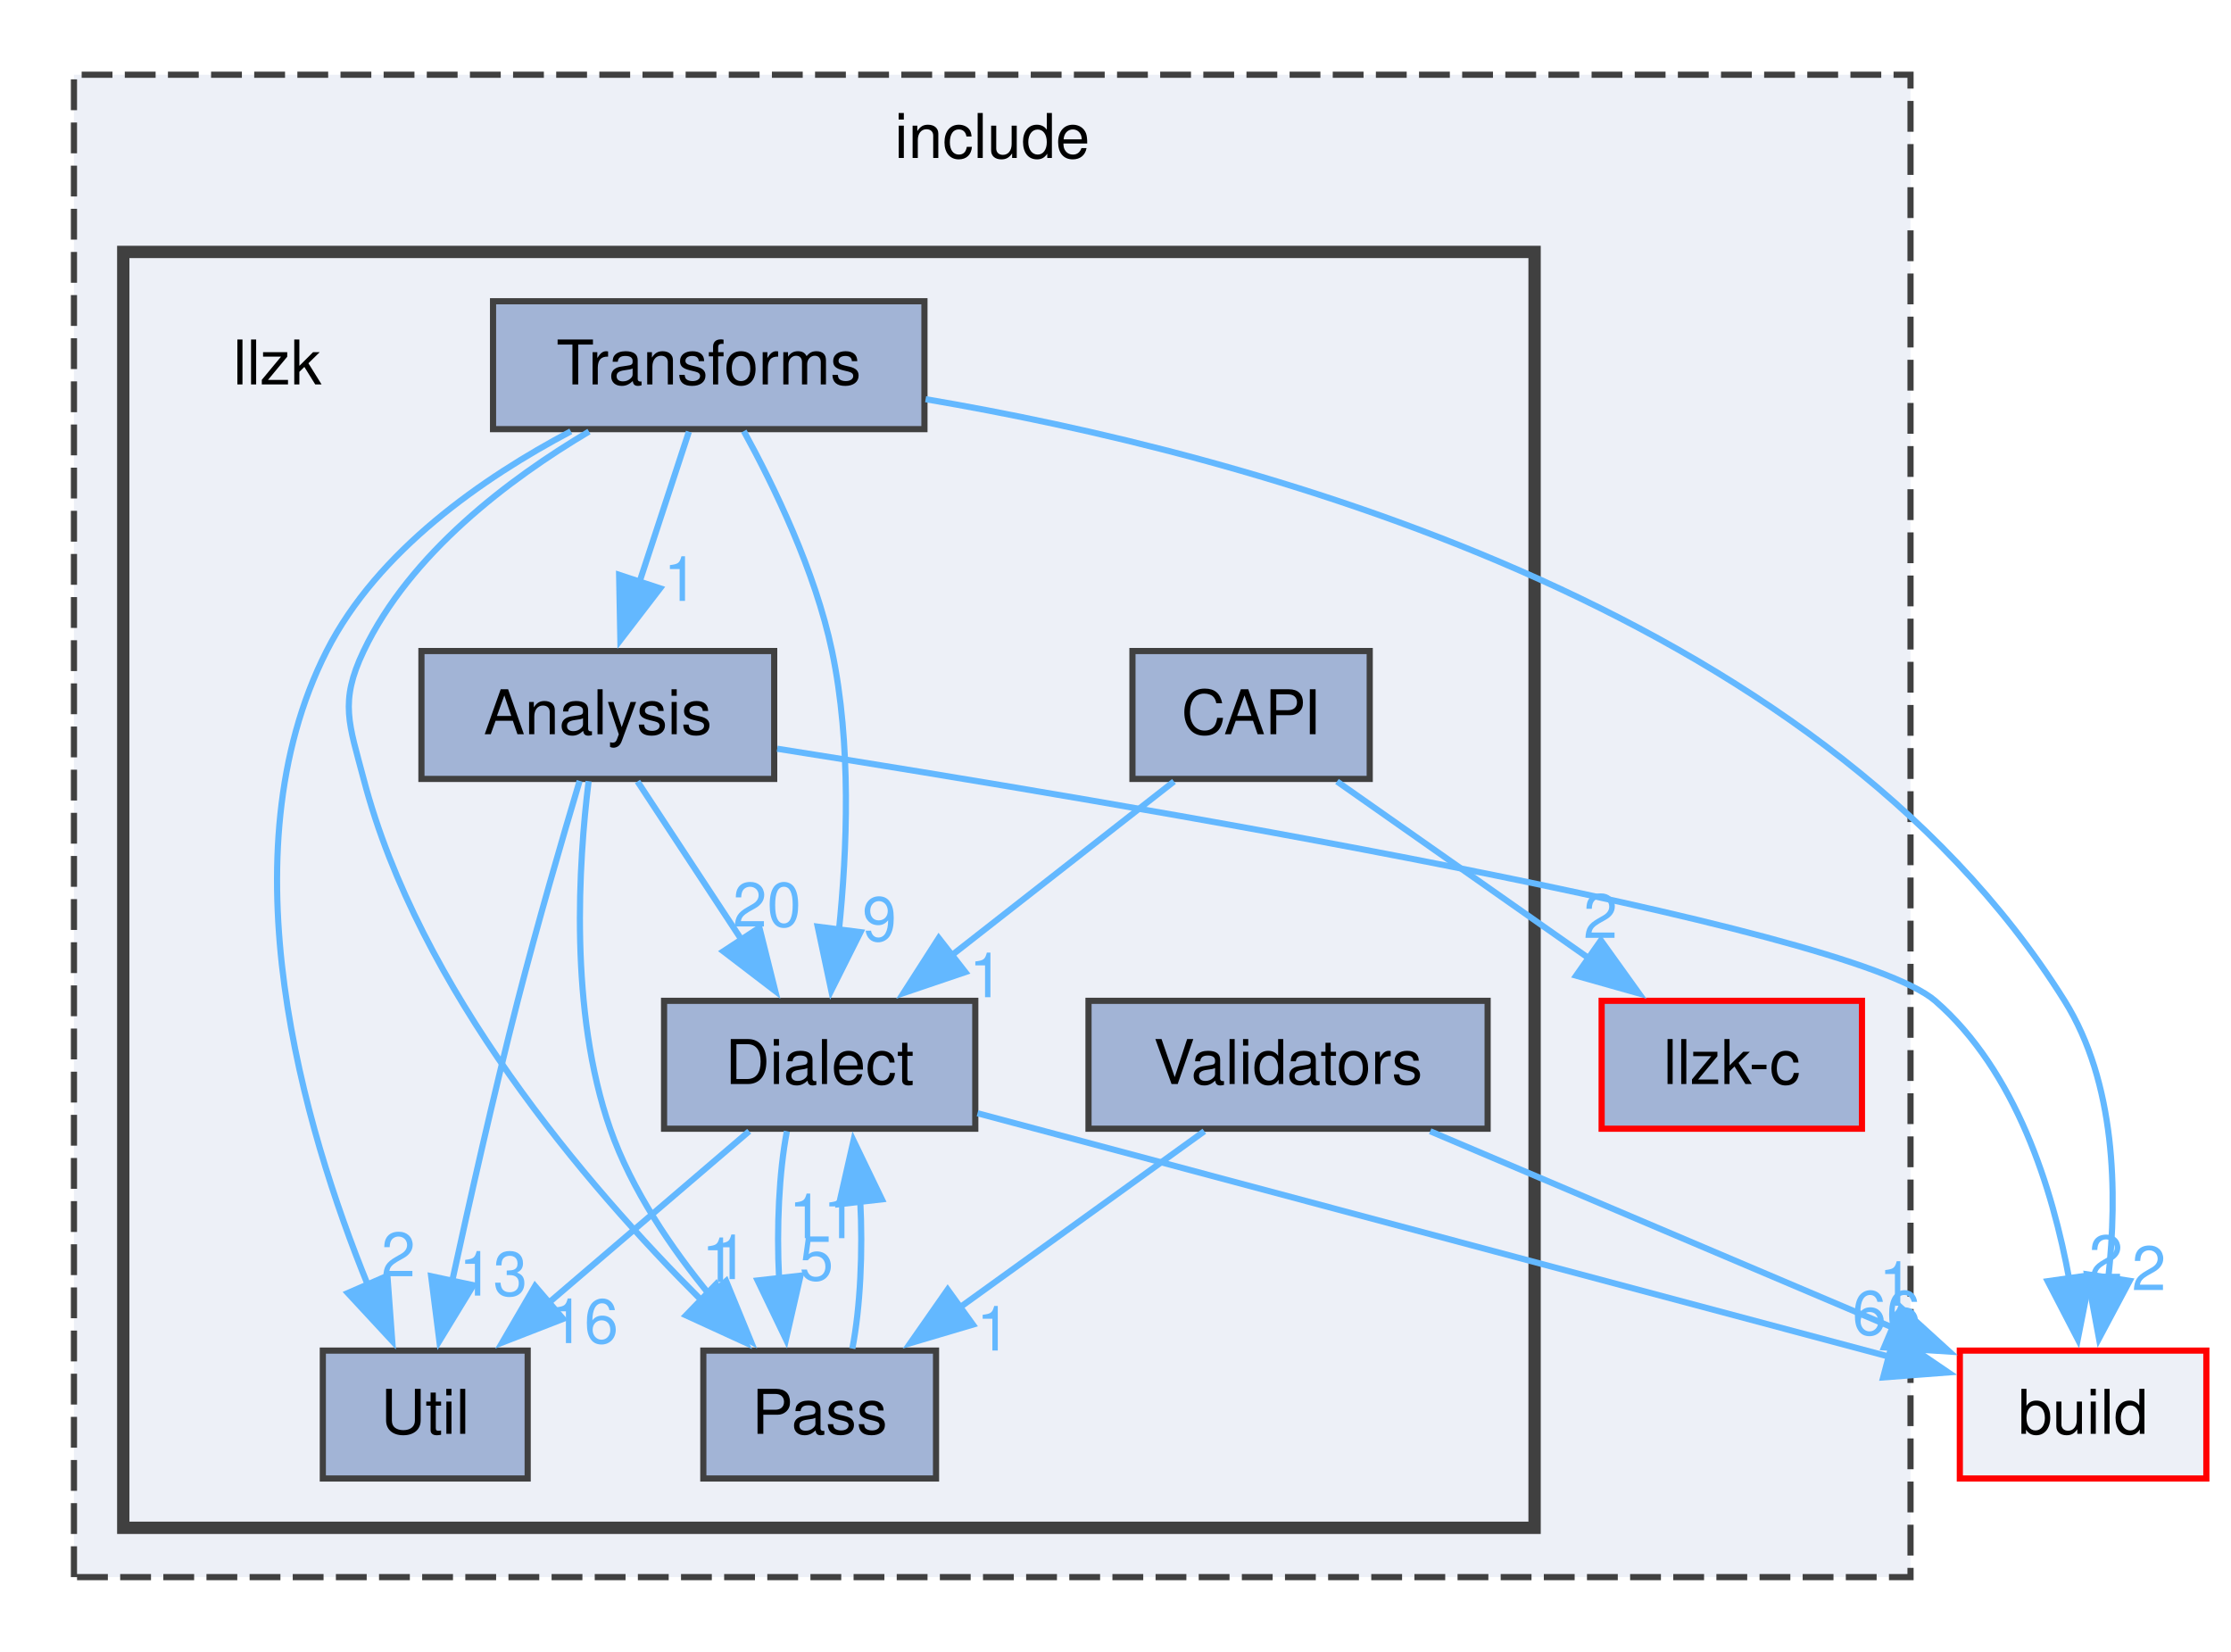
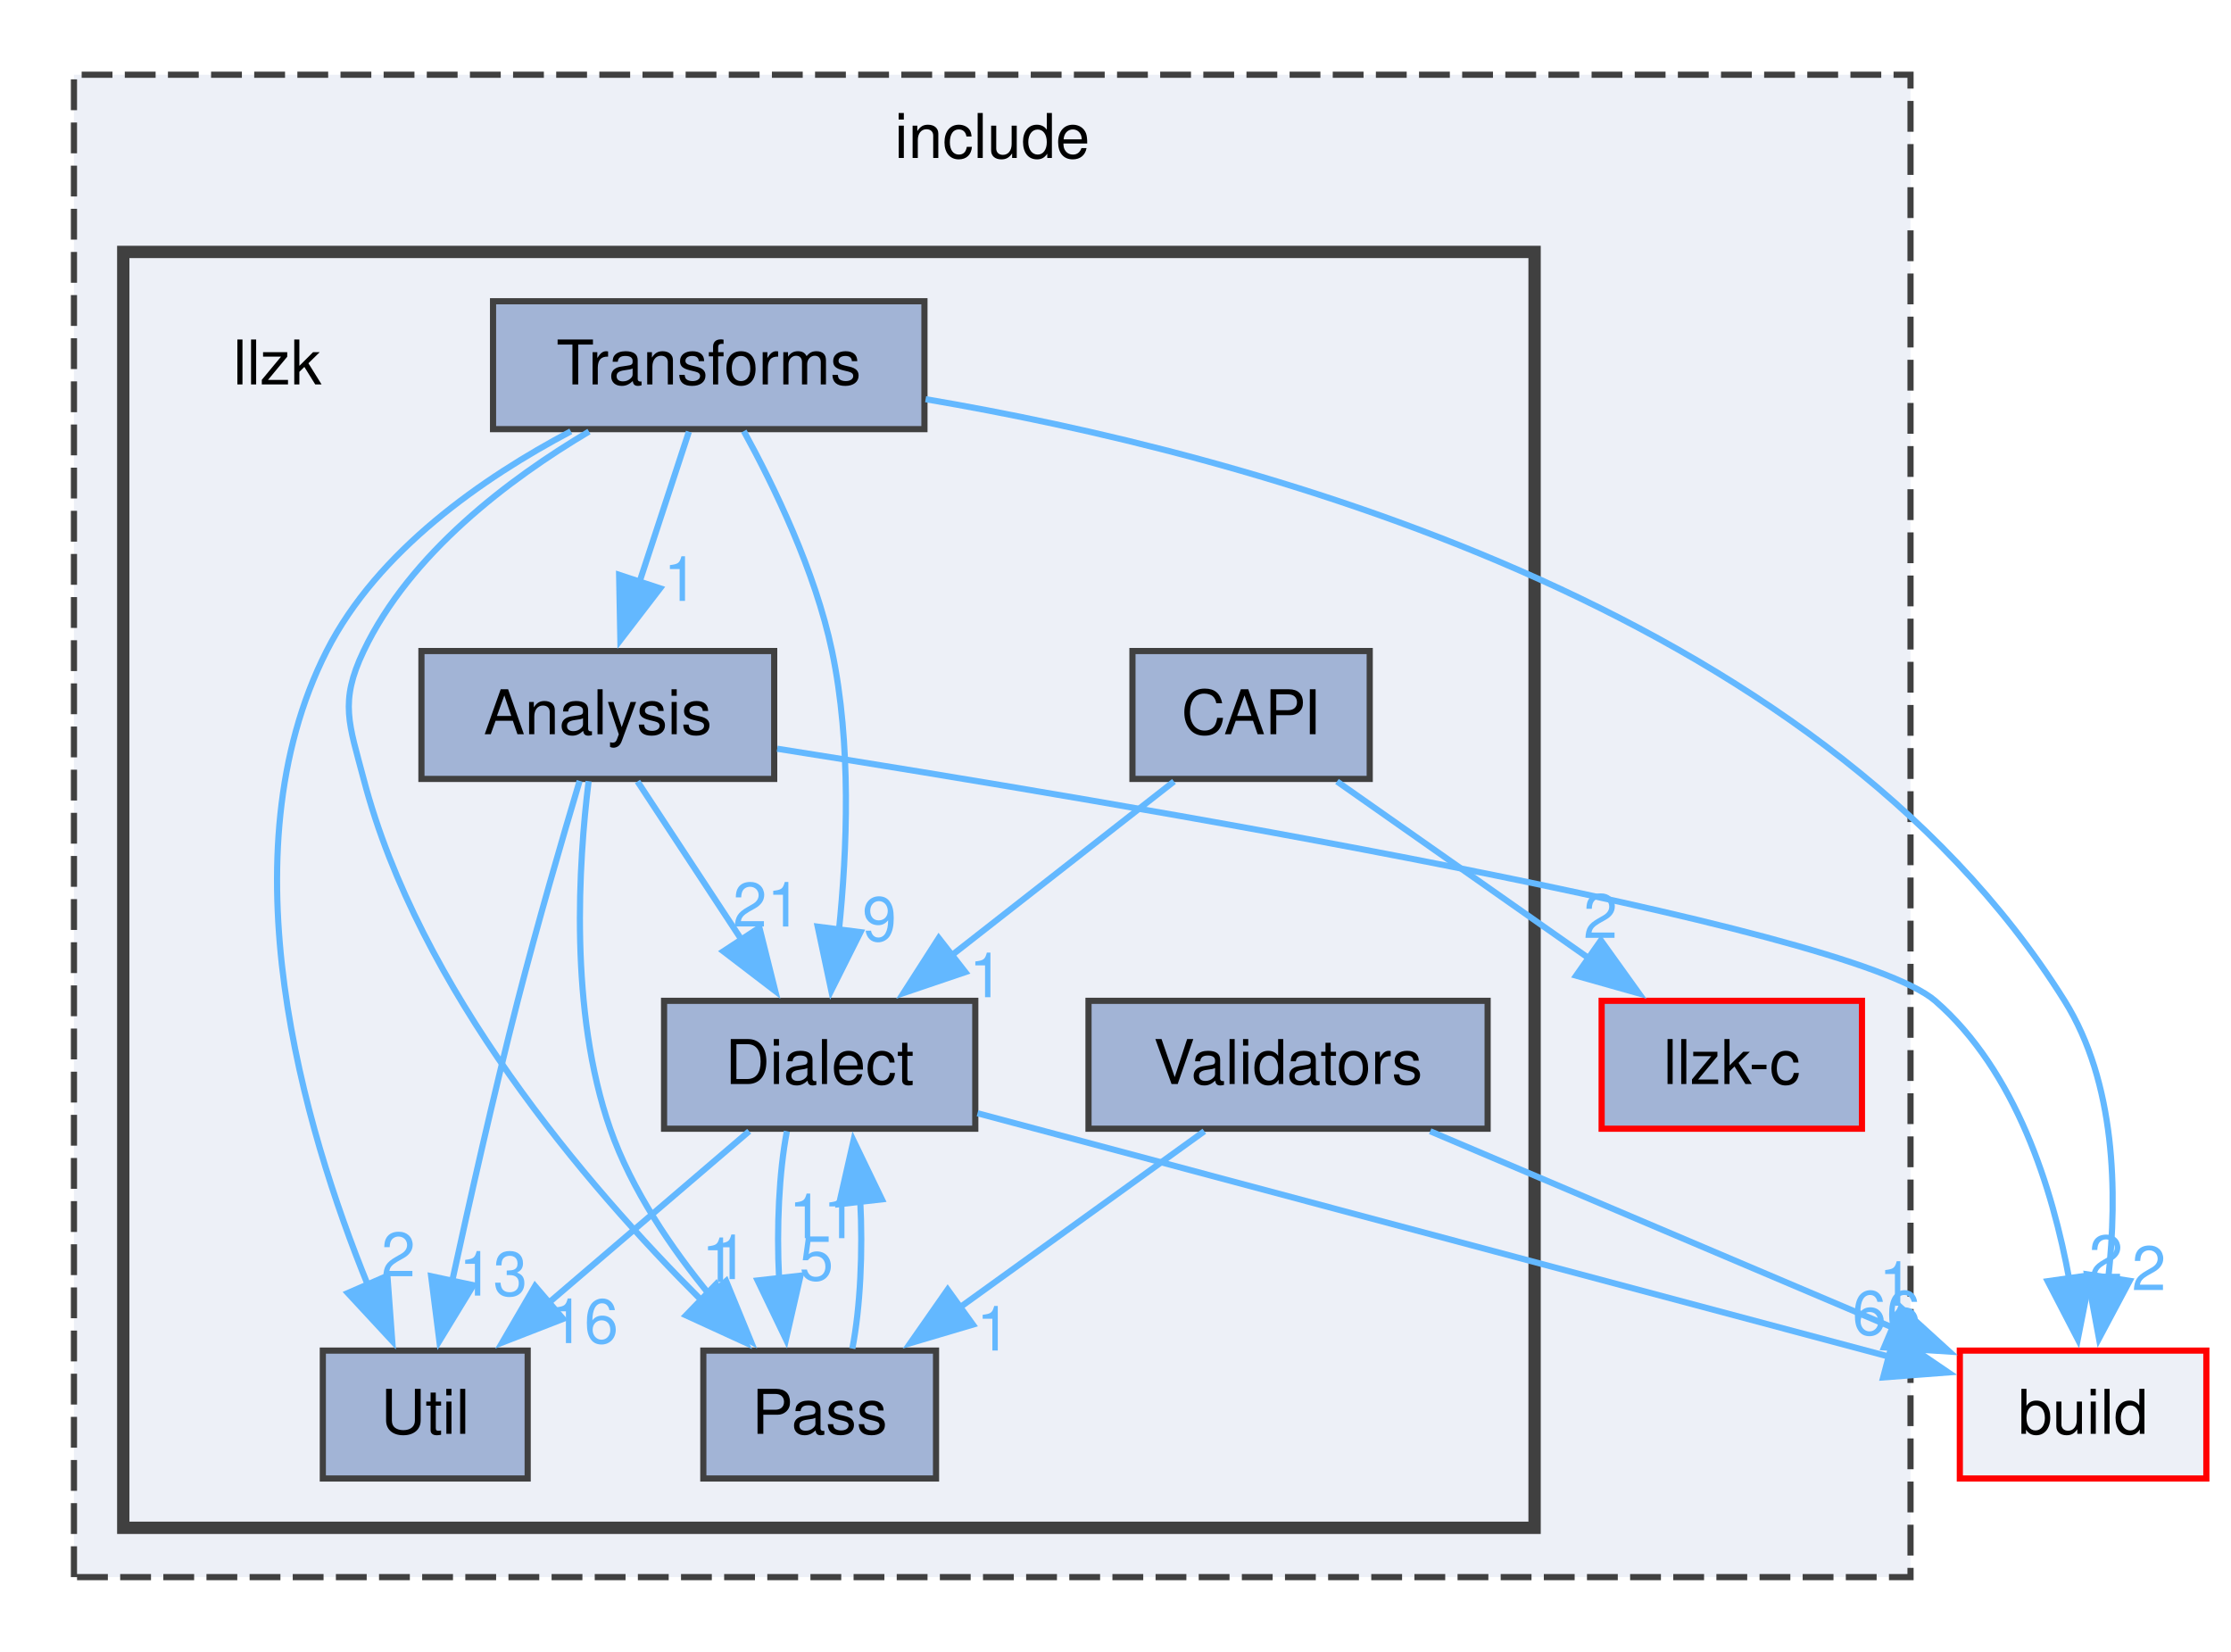
<svg xmlns="http://www.w3.org/2000/svg" xmlns:xlink="http://www.w3.org/1999/xlink" width="362pt" height="268pt" viewBox="0.00 0.00 362.00 267.75">
  <g id="graph0" class="graph" transform="scale(1 1) rotate(0) translate(4 263.75)">
    <g id="clust1" class="cluster">
      <g id="a_clust1">
        <a xlink:href="dir_d44c64559bbebec7f509842c48db8b23.html" target="_top" xlink:title="include">
          <polygon fill="#edf0f7" stroke="#404040" stroke-dasharray="5,2" points="8,-8 8,-251.75 306,-251.75 306,-8 8,-8" />
          <text text-anchor="middle" x="157" y="-238.25" font-family="Helvetica,sans-Serif" font-size="10.00">include</text>
        </a>
      </g>
    </g>
    <g id="clust2" class="cluster">
      <g id="a_clust2">
        <a xlink:href="dir_5804947f485dbfa35f1b2a5b6cdecd1f.html" target="_top">
          <polygon fill="#edf0f7" stroke="#404040" stroke-width="2" points="16,-16 16,-223 245,-223 245,-16 16,-16" />
        </a>
      </g>
    </g>
    <g id="node1" class="node">
      <g id="a_node1">
        <a xlink:href="dir_eb82103dcc149a6c60866abd7bb0bab0.html" target="_top" xlink:title="llzk-c">
          <polygon fill="#a2b4d6" stroke="red" points="298.12,-101.5 255.88,-101.5 255.88,-80.75 298.12,-80.75 298.12,-101.5" />
          <text text-anchor="middle" x="277" y="-88" font-family="Helvetica,sans-Serif" font-size="10.00">llzk-c</text>
        </a>
      </g>
    </g>
    <g id="node2" class="node">
      <text text-anchor="middle" x="41" y="-201.5" font-family="Helvetica,sans-Serif" font-size="10.00">llzk</text>
    </g>
    <g id="node3" class="node">
      <g id="a_node3">
        <a xlink:href="dir_65cd0a6beb1707f32c23cd7936ccf072.html" target="_top" xlink:title="Analysis">
          <polygon fill="#a2b4d6" stroke="#404040" points="121.62,-158.25 64.38,-158.25 64.38,-137.5 121.62,-137.5 121.62,-158.25" />
          <text text-anchor="middle" x="93" y="-144.75" font-family="Helvetica,sans-Serif" font-size="10.00">Analysis</text>
        </a>
      </g>
    </g>
    <g id="node5" class="node">
      <g id="a_node5">
        <a xlink:href="dir_961f7ef292a3987e3723514feaf3f181.html" target="_top" xlink:title="Dialect">
          <polygon fill="#a2b4d6" stroke="#404040" points="154.25,-101.5 103.75,-101.5 103.75,-80.75 154.25,-80.75 154.25,-101.5" />
          <text text-anchor="middle" x="129" y="-88" font-family="Helvetica,sans-Serif" font-size="10.00">Dialect</text>
        </a>
      </g>
    </g>
    <g id="edge4" class="edge">
      <g id="a_edge4">
        <a xlink:href="dir_000001_000022.html" target="_top">
          <path fill="none" stroke="#63b8ff" d="M99.44,-137.09C104.15,-129.92 110.69,-119.98 116.42,-111.26" />
          <polygon fill="#63b8ff" stroke="#63b8ff" points="119.22,-113.37 121.79,-103.09 113.37,-109.53 119.22,-113.37" />
        </a>
      </g>
      <g id="a_edge4-headlabel">
-         <a xlink:href="dir_000001_000022.html" target="_top" xlink:title="20">
-           <text text-anchor="middle" x="120.45" y="-113.55" font-family="Helvetica,sans-Serif" font-size="10.00" fill="#63b8ff">20</text>
+         <a xlink:href="dir_000001_000022.html" target="_top" xlink:title="21">
+           <text text-anchor="middle" x="120.45" y="-113.55" font-family="Helvetica,sans-Serif" font-size="10.00" fill="#63b8ff">21</text>
        </a>
      </g>
    </g>
    <g id="node6" class="node">
      <g id="a_node6">
        <a xlink:href="dir_459833b041acece43aa610615f5ca5a8.html" target="_top" xlink:title="Pass">
          <polygon fill="#a2b4d6" stroke="#404040" points="147.88,-44.75 110.12,-44.75 110.12,-24 147.88,-24 147.88,-44.75" />
          <text text-anchor="middle" x="129" y="-31.25" font-family="Helvetica,sans-Serif" font-size="10.00">Pass</text>
        </a>
      </g>
    </g>
    <g id="edge1" class="edge">
      <g id="a_edge1">
        <a xlink:href="dir_000001_000101.html" target="_top">
          <path fill="none" stroke="#63b8ff" d="M91.51,-137.13C89.88,-123.93 88.32,-99.83 95,-80.75 98.47,-70.84 104.95,-61.31 111.33,-53.57" />
          <polygon fill="#63b8ff" stroke="#63b8ff" points="113.82,-56.03 117.84,-46.23 108.58,-51.39 113.82,-56.03" />
        </a>
      </g>
      <g id="a_edge1-headlabel">
        <a xlink:href="dir_000001_000101.html" target="_top" xlink:title="1">
          <text text-anchor="middle" x="114.56" y="-56.35" font-family="Helvetica,sans-Serif" font-size="10.00" fill="#63b8ff">1</text>
        </a>
      </g>
    </g>
    <g id="node8" class="node">
      <g id="a_node8">
        <a xlink:href="dir_7093d9bec9e6df023c20339d9b6c0d59.html" target="_top" xlink:title="Util">
          <polygon fill="#a2b4d6" stroke="#404040" points="81.62,-44.75 48.38,-44.75 48.38,-24 81.62,-24 81.62,-44.75" />
          <text text-anchor="middle" x="65" y="-31.25" font-family="Helvetica,sans-Serif" font-size="10.00">Util</text>
        </a>
      </g>
    </g>
    <g id="edge3" class="edge">
      <g id="a_edge3">
        <a xlink:href="dir_000001_000149.html" target="_top">
          <path fill="none" stroke="#63b8ff" d="M90.05,-137.18C87.31,-128.02 83.18,-113.88 80,-101.5 76.1,-86.29 72.19,-68.98 69.34,-55.89" />
          <polygon fill="#63b8ff" stroke="#63b8ff" points="72.81,-55.36 67.29,-46.31 65.96,-56.82 72.81,-55.36" />
        </a>
      </g>
      <g id="a_edge3-headlabel">
        <a xlink:href="dir_000001_000149.html" target="_top" xlink:title="13">
          <text text-anchor="middle" x="76.02" y="-53.67" font-family="Helvetica,sans-Serif" font-size="10.00" fill="#63b8ff">13</text>
        </a>
      </g>
    </g>
    <g id="node10" class="node">
      <g id="a_node10">
        <a xlink:href="dir_4fef79e7177ba769987a8da36c892c5f.html" target="_top" xlink:title="build">
          <polygon fill="#edf0f7" stroke="red" points="354,-44.75 314,-44.75 314,-24 354,-24 354,-44.75" />
          <text text-anchor="middle" x="334" y="-31.25" font-family="Helvetica,sans-Serif" font-size="10.00">build</text>
        </a>
      </g>
    </g>
    <g id="edge2" class="edge">
      <g id="a_edge2">
        <a xlink:href="dir_000001_000010.html" target="_top">
          <path fill="none" stroke="#63b8ff" d="M122.11,-142.4C177.94,-133.58 295.86,-113.76 310,-101.5 323.12,-90.12 329.07,-70.99 331.77,-56.22" />
          <polygon fill="#63b8ff" stroke="#63b8ff" points="335.19,-57 333.14,-46.6 328.26,-56.01 335.19,-57" />
        </a>
      </g>
      <g id="a_edge2-headlabel">
        <a xlink:href="dir_000001_000010.html" target="_top" xlink:title="2">
          <text text-anchor="middle" x="337.71" y="-56.34" font-family="Helvetica,sans-Serif" font-size="10.00" fill="#63b8ff">2</text>
        </a>
      </g>
    </g>
    <g id="node4" class="node">
      <g id="a_node4">
        <a xlink:href="dir_21f7a74b6c5f1eb2415984ada0252316.html" target="_top" xlink:title="CAPI">
          <polygon fill="#a2b4d6" stroke="#404040" points="218.25,-158.25 179.75,-158.25 179.75,-137.5 218.25,-137.5 218.25,-158.25" />
          <text text-anchor="middle" x="199" y="-144.75" font-family="Helvetica,sans-Serif" font-size="10.00">CAPI</text>
        </a>
      </g>
    </g>
    <g id="edge6" class="edge">
      <g id="a_edge6">
        <a xlink:href="dir_000011_000095.html" target="_top">
          <path fill="none" stroke="#63b8ff" d="M212.94,-137.09C224.37,-129.07 240.77,-117.56 254.11,-108.19" />
          <polygon fill="#63b8ff" stroke="#63b8ff" points="255.76,-111.31 261.94,-102.7 251.74,-105.58 255.76,-111.31" />
        </a>
      </g>
      <g id="a_edge6-headlabel">
        <a xlink:href="dir_000011_000095.html" target="_top" xlink:title="2">
          <text text-anchor="middle" x="255.69" y="-111.7" font-family="Helvetica,sans-Serif" font-size="10.00" fill="#63b8ff">2</text>
        </a>
      </g>
    </g>
    <g id="edge5" class="edge">
      <g id="a_edge5">
        <a xlink:href="dir_000011_000022.html" target="_top">
          <path fill="none" stroke="#63b8ff" d="M186.49,-137.09C176.43,-129.22 162.09,-118 150.24,-108.74" />
          <polygon fill="#63b8ff" stroke="#63b8ff" points="152.63,-106.16 142.6,-102.76 148.32,-111.68 152.63,-106.16" />
        </a>
      </g>
      <g id="a_edge5-headlabel">
        <a xlink:href="dir_000011_000022.html" target="_top" xlink:title="1">
          <text text-anchor="middle" x="156.02" y="-102.09" font-family="Helvetica,sans-Serif" font-size="10.00" fill="#63b8ff">1</text>
        </a>
      </g>
    </g>
    <g id="edge9" class="edge">
      <g id="a_edge9">
        <a xlink:href="dir_000022_000101.html" target="_top">
          <path fill="none" stroke="#63b8ff" d="M123.68,-80.34C122.41,-73.72 121.99,-64.72 122.41,-56.52" />
          <polygon fill="#63b8ff" stroke="#63b8ff" points="125.89,-56.91 123.53,-46.58 118.93,-56.13 125.89,-56.91" />
        </a>
      </g>
      <g id="a_edge9-headlabel">
        <a xlink:href="dir_000022_000101.html" target="_top" xlink:title="5">
          <text text-anchor="middle" x="128.47" y="-56.17" font-family="Helvetica,sans-Serif" font-size="10.00" fill="#63b8ff">5</text>
        </a>
      </g>
    </g>
    <g id="edge8" class="edge">
      <g id="a_edge8">
        <a xlink:href="dir_000022_000149.html" target="_top">
          <path fill="none" stroke="#63b8ff" d="M117.56,-80.34C108.55,-72.63 95.77,-61.7 85.07,-52.54" />
          <polygon fill="#63b8ff" stroke="#63b8ff" points="87.37,-49.9 77.49,-46.06 82.82,-55.22 87.37,-49.9" />
        </a>
      </g>
      <g id="a_edge8-headlabel">
        <a xlink:href="dir_000022_000149.html" target="_top" xlink:title="16">
          <text text-anchor="middle" x="90.79" y="-45.97" font-family="Helvetica,sans-Serif" font-size="10.00" fill="#63b8ff">16</text>
        </a>
      </g>
    </g>
    <g id="edge7" class="edge">
      <g id="a_edge7">
        <a xlink:href="dir_000022_000010.html" target="_top">
          <path fill="none" stroke="#63b8ff" d="M154.61,-83.26C157.77,-82.42 160.96,-81.56 164,-80.75 212.31,-67.83 268.35,-52.88 302.48,-43.78" />
          <polygon fill="#63b8ff" stroke="#63b8ff" points="303.36,-47.17 312.12,-41.21 301.56,-40.4 303.36,-47.17" />
        </a>
      </g>
      <g id="a_edge7-headlabel">
        <a xlink:href="dir_000022_000010.html" target="_top" xlink:title="66">
          <text text-anchor="middle" x="302.09" y="-47.32" font-family="Helvetica,sans-Serif" font-size="10.00" fill="#63b8ff">66</text>
        </a>
      </g>
    </g>
    <g id="edge10" class="edge">
      <g id="a_edge10">
        <a xlink:href="dir_000101_000022.html" target="_top">
          <path fill="none" stroke="#63b8ff" d="M134.3,-45.08C135.6,-51.75 136.02,-60.88 135.58,-69.17" />
          <polygon fill="#63b8ff" stroke="#63b8ff" points="132.14,-68.5 134.49,-78.83 139.09,-69.29 132.14,-68.5" />
        </a>
      </g>
      <g id="a_edge10-headlabel">
        <a xlink:href="dir_000101_000022.html" target="_top" xlink:title="11">
          <text text-anchor="middle" x="129.55" y="-62.99" font-family="Helvetica,sans-Serif" font-size="10.00" fill="#63b8ff">11</text>
        </a>
      </g>
    </g>
    <g id="node7" class="node">
      <g id="a_node7">
        <a xlink:href="dir_8c19de2196b4b9037b2ef87455b6f2bd.html" target="_top" xlink:title="Transforms">
          <polygon fill="#a2b4d6" stroke="#404040" points="146,-215 76,-215 76,-194.25 146,-194.25 146,-215" />
          <text text-anchor="middle" x="111" y="-201.5" font-family="Helvetica,sans-Serif" font-size="10.00">Transforms</text>
        </a>
      </g>
    </g>
    <g id="edge13" class="edge">
      <g id="a_edge13">
        <a xlink:href="dir_000139_000001.html" target="_top">
          <path fill="none" stroke="#63b8ff" d="M107.78,-193.84C105.56,-187.06 102.51,-177.8 99.76,-169.44" />
          <polygon fill="#63b8ff" stroke="#63b8ff" points="103.11,-168.42 96.66,-160.02 96.46,-170.61 103.11,-168.42" />
        </a>
      </g>
      <g id="a_edge13-headlabel">
        <a xlink:href="dir_000139_000001.html" target="_top" xlink:title="1">
          <text text-anchor="middle" x="106.46" y="-166.39" font-family="Helvetica,sans-Serif" font-size="10.00" fill="#63b8ff">1</text>
        </a>
      </g>
    </g>
    <g id="edge15" class="edge">
      <g id="a_edge15">
        <a xlink:href="dir_000139_000022.html" target="_top">
          <path fill="none" stroke="#63b8ff" d="M116.69,-193.93C121.59,-185.01 128.27,-171.22 131,-158.25 134.16,-143.26 133.48,-125.94 132.11,-112.79" />
          <polygon fill="#63b8ff" stroke="#63b8ff" points="135.62,-112.64 130.88,-103.17 128.68,-113.53 135.62,-112.64" />
        </a>
      </g>
      <g id="a_edge15-headlabel">
        <a xlink:href="dir_000139_000022.html" target="_top" xlink:title="9">
          <text text-anchor="middle" x="138.7" y="-111.22" font-family="Helvetica,sans-Serif" font-size="10.00" fill="#63b8ff">9</text>
        </a>
      </g>
    </g>
    <g id="edge11" class="edge">
      <g id="a_edge11">
        <a xlink:href="dir_000139_000101.html" target="_top">
          <path fill="none" stroke="#63b8ff" d="M91.57,-193.86C78.58,-186.15 62.54,-174.06 55,-158.25 51.03,-149.93 52.66,-146.42 55,-137.5 63.97,-103.31 91.06,-71.63 109.84,-52.89" />
          <polygon fill="#63b8ff" stroke="#63b8ff" points="112.17,-55.51 116.95,-46.05 107.31,-50.47 112.17,-55.51" />
        </a>
      </g>
      <g id="a_edge11-headlabel">
        <a xlink:href="dir_000139_000101.html" target="_top" xlink:title="1">
          <text text-anchor="middle" x="112.64" y="-55.87" font-family="Helvetica,sans-Serif" font-size="10.00" fill="#63b8ff">1</text>
        </a>
      </g>
    </g>
    <g id="edge14" class="edge">
      <g id="a_edge14">
        <a xlink:href="dir_000139_000149.html" target="_top">
          <path fill="none" stroke="#63b8ff" d="M88.62,-193.89C74.44,-186.4 57.27,-174.55 49,-158.25 32.19,-125.13 45.34,-80.79 55.67,-55.43" />
          <polygon fill="#63b8ff" stroke="#63b8ff" points="58.86,-56.89 59.64,-46.32 52.44,-54.09 58.86,-56.89" />
        </a>
      </g>
      <g id="a_edge14-headlabel">
        <a xlink:href="dir_000139_000149.html" target="_top" xlink:title="2">
          <text text-anchor="middle" x="60.63" y="-56.8" font-family="Helvetica,sans-Serif" font-size="10.00" fill="#63b8ff">2</text>
        </a>
      </g>
    </g>
    <g id="edge12" class="edge">
      <g id="a_edge12">
        <a xlink:href="dir_000139_000010.html" target="_top">
          <path fill="none" stroke="#63b8ff" d="M146.19,-199.11C197.37,-190.43 290.62,-166.14 331,-101.5 339.3,-88.22 339.61,-70.34 338.09,-56.52" />
          <polygon fill="#63b8ff" stroke="#63b8ff" points="341.56,-56.07 336.58,-46.71 334.64,-57.13 341.56,-56.07" />
        </a>
      </g>
      <g id="a_edge12-headlabel">
        <a xlink:href="dir_000139_000010.html" target="_top" xlink:title="2">
          <text text-anchor="middle" x="344.68" y="-54.57" font-family="Helvetica,sans-Serif" font-size="10.00" fill="#63b8ff">2</text>
        </a>
      </g>
    </g>
    <g id="node9" class="node">
      <g id="a_node9">
        <a xlink:href="dir_006f948be47a2a3cfc802ecb2004dee0.html" target="_top" xlink:title="Validators">
          <polygon fill="#a2b4d6" stroke="#404040" points="237.38,-101.5 172.62,-101.5 172.62,-80.75 237.38,-80.75 237.38,-101.5" />
          <text text-anchor="middle" x="205" y="-88" font-family="Helvetica,sans-Serif" font-size="10.00">Validators</text>
        </a>
      </g>
    </g>
    <g id="edge16" class="edge">
      <g id="a_edge16">
        <a xlink:href="dir_000155_000101.html" target="_top">
          <path fill="none" stroke="#63b8ff" d="M191.41,-80.34C180.39,-72.4 164.61,-61.03 151.68,-51.71" />
          <polygon fill="#63b8ff" stroke="#63b8ff" points="153.86,-48.97 143.7,-45.96 149.77,-54.65 153.86,-48.97" />
        </a>
      </g>
      <g id="a_edge16-headlabel">
        <a xlink:href="dir_000155_000101.html" target="_top" xlink:title="1">
          <text text-anchor="middle" x="157.21" y="-44.76" font-family="Helvetica,sans-Serif" font-size="10.00" fill="#63b8ff">1</text>
        </a>
      </g>
    </g>
    <g id="edge17" class="edge">
      <g id="a_edge17">
        <a xlink:href="dir_000155_000010.html" target="_top">
          <path fill="none" stroke="#63b8ff" d="M228.06,-80.34C249.08,-71.42 280.29,-58.17 303.39,-48.37" />
          <polygon fill="#63b8ff" stroke="#63b8ff" points="304.45,-51.72 312.29,-44.59 301.72,-45.27 304.45,-51.72" />
        </a>
      </g>
      <g id="a_edge17-headlabel">
        <a xlink:href="dir_000155_000010.html" target="_top" xlink:title="1">
          <text text-anchor="middle" x="303.65" y="-52.02" font-family="Helvetica,sans-Serif" font-size="10.00" fill="#63b8ff">1</text>
        </a>
      </g>
    </g>
  </g>
</svg>
